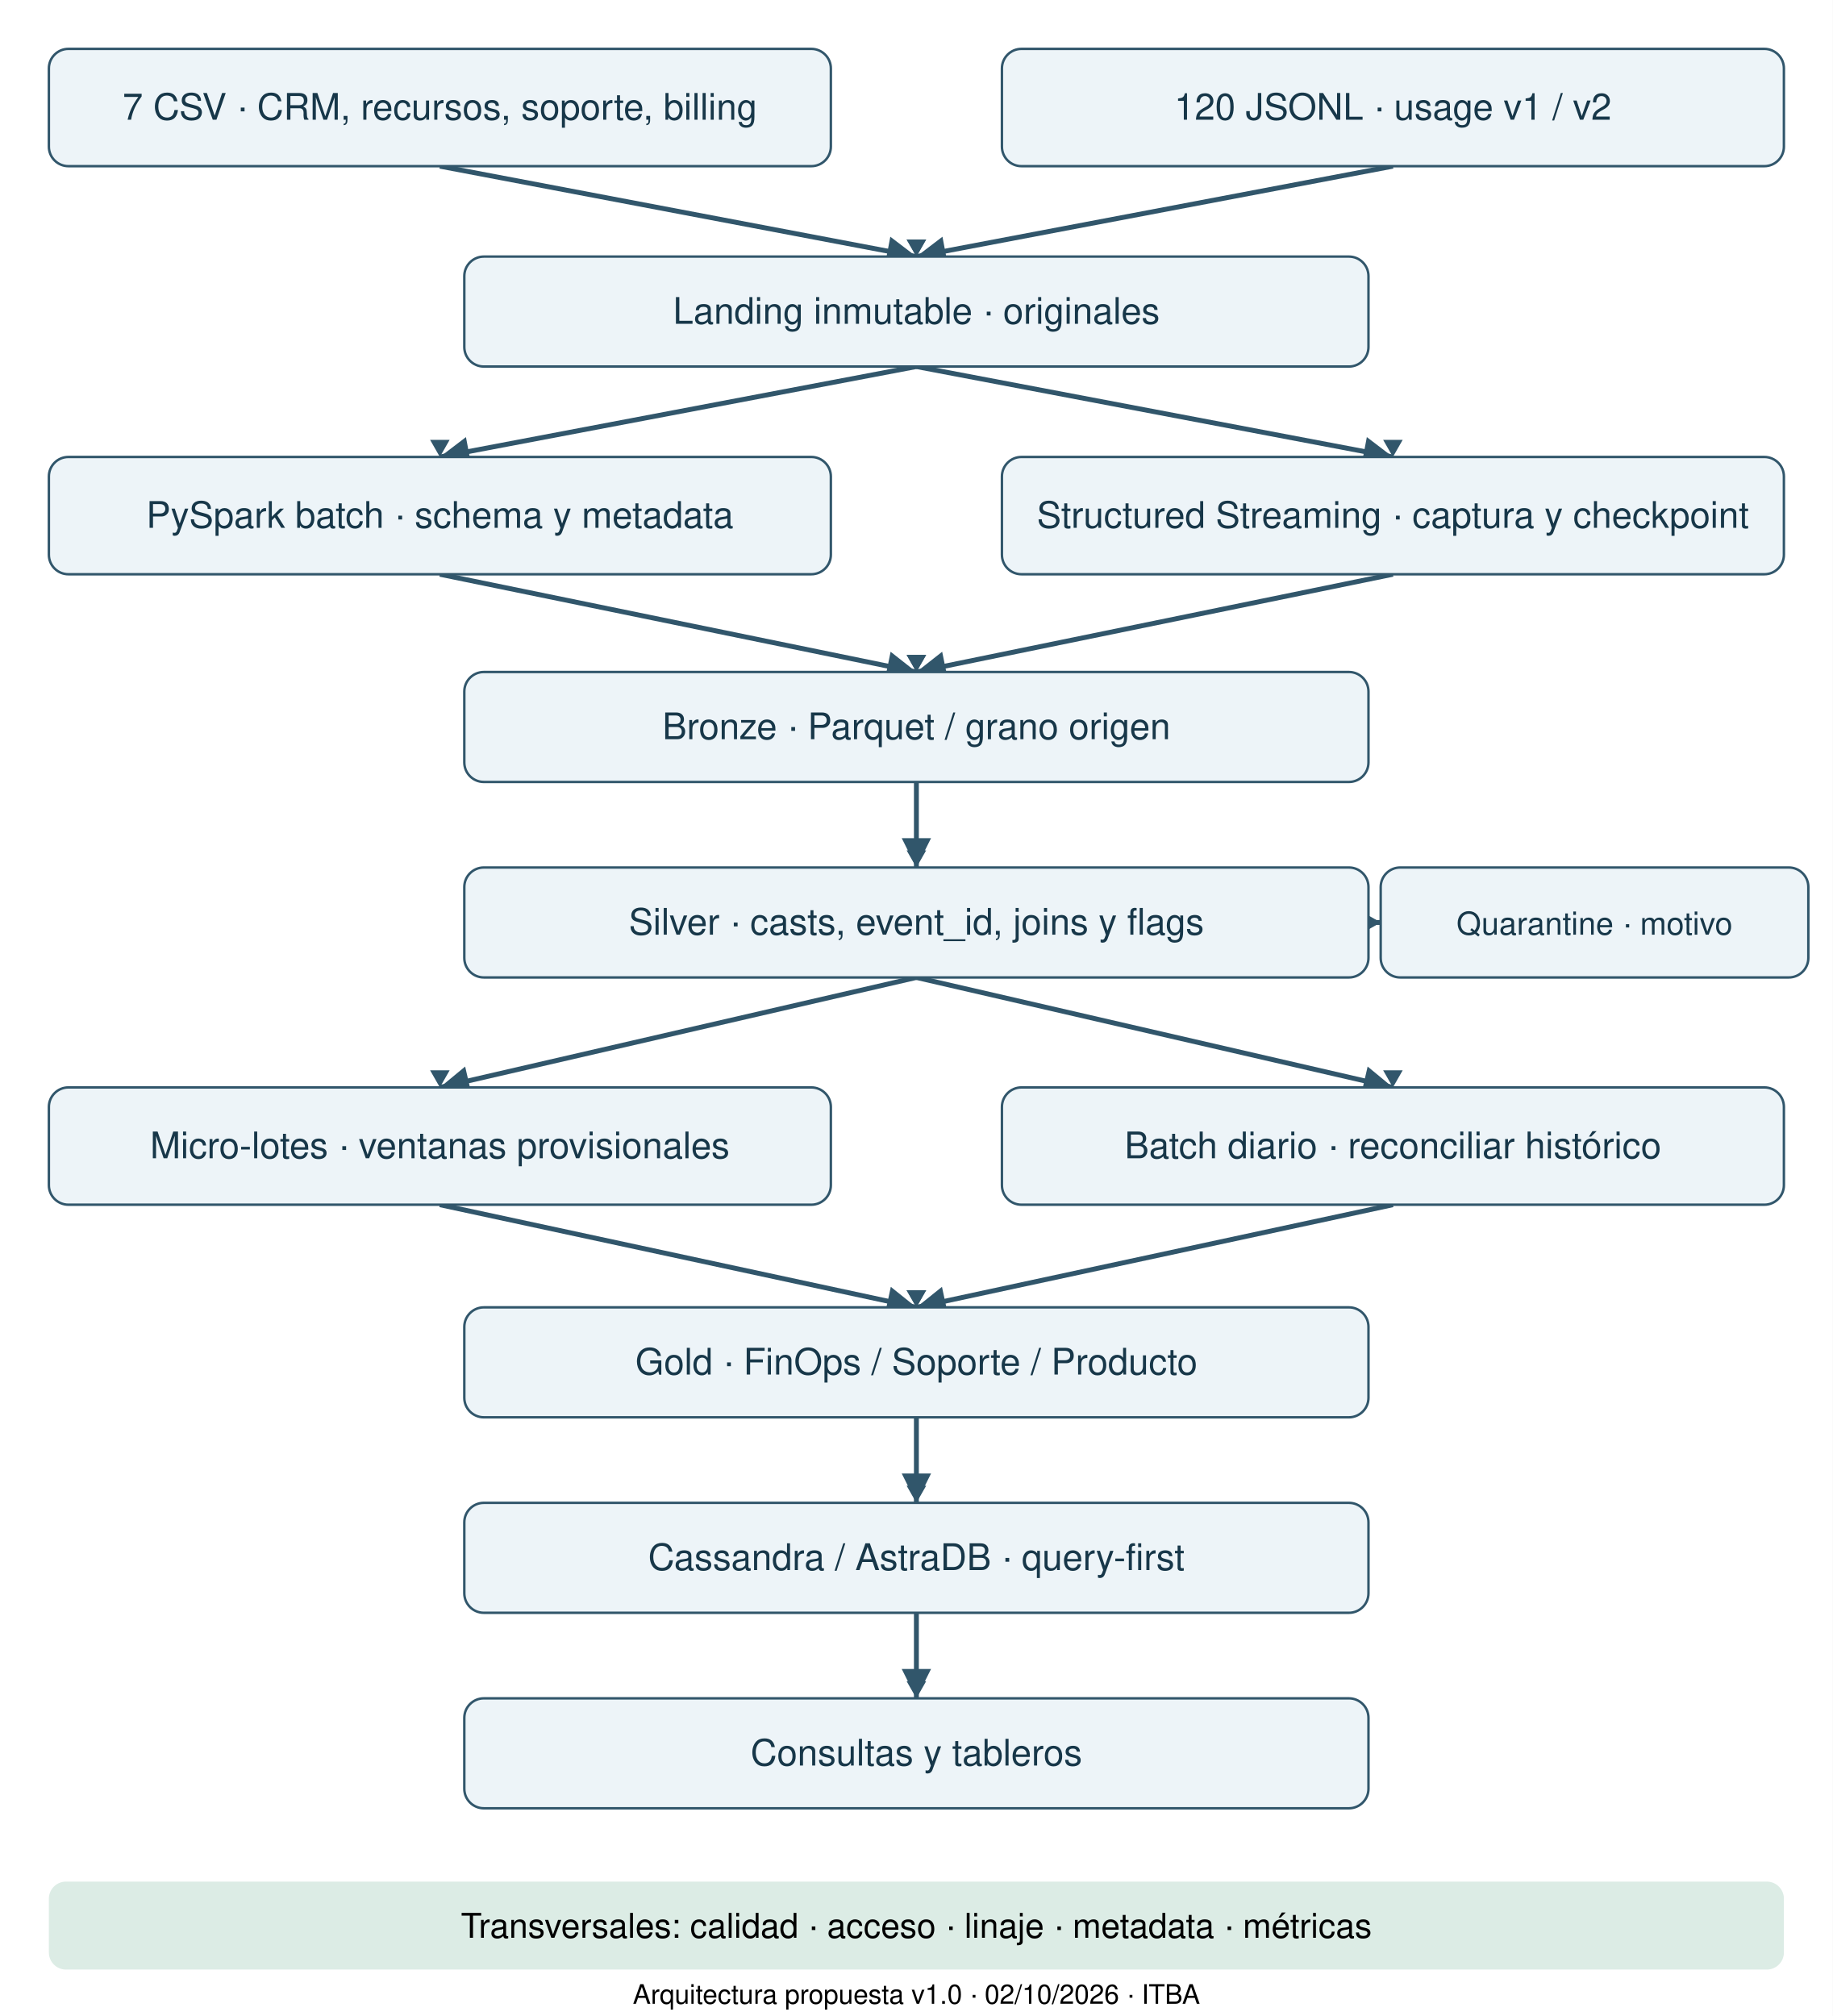
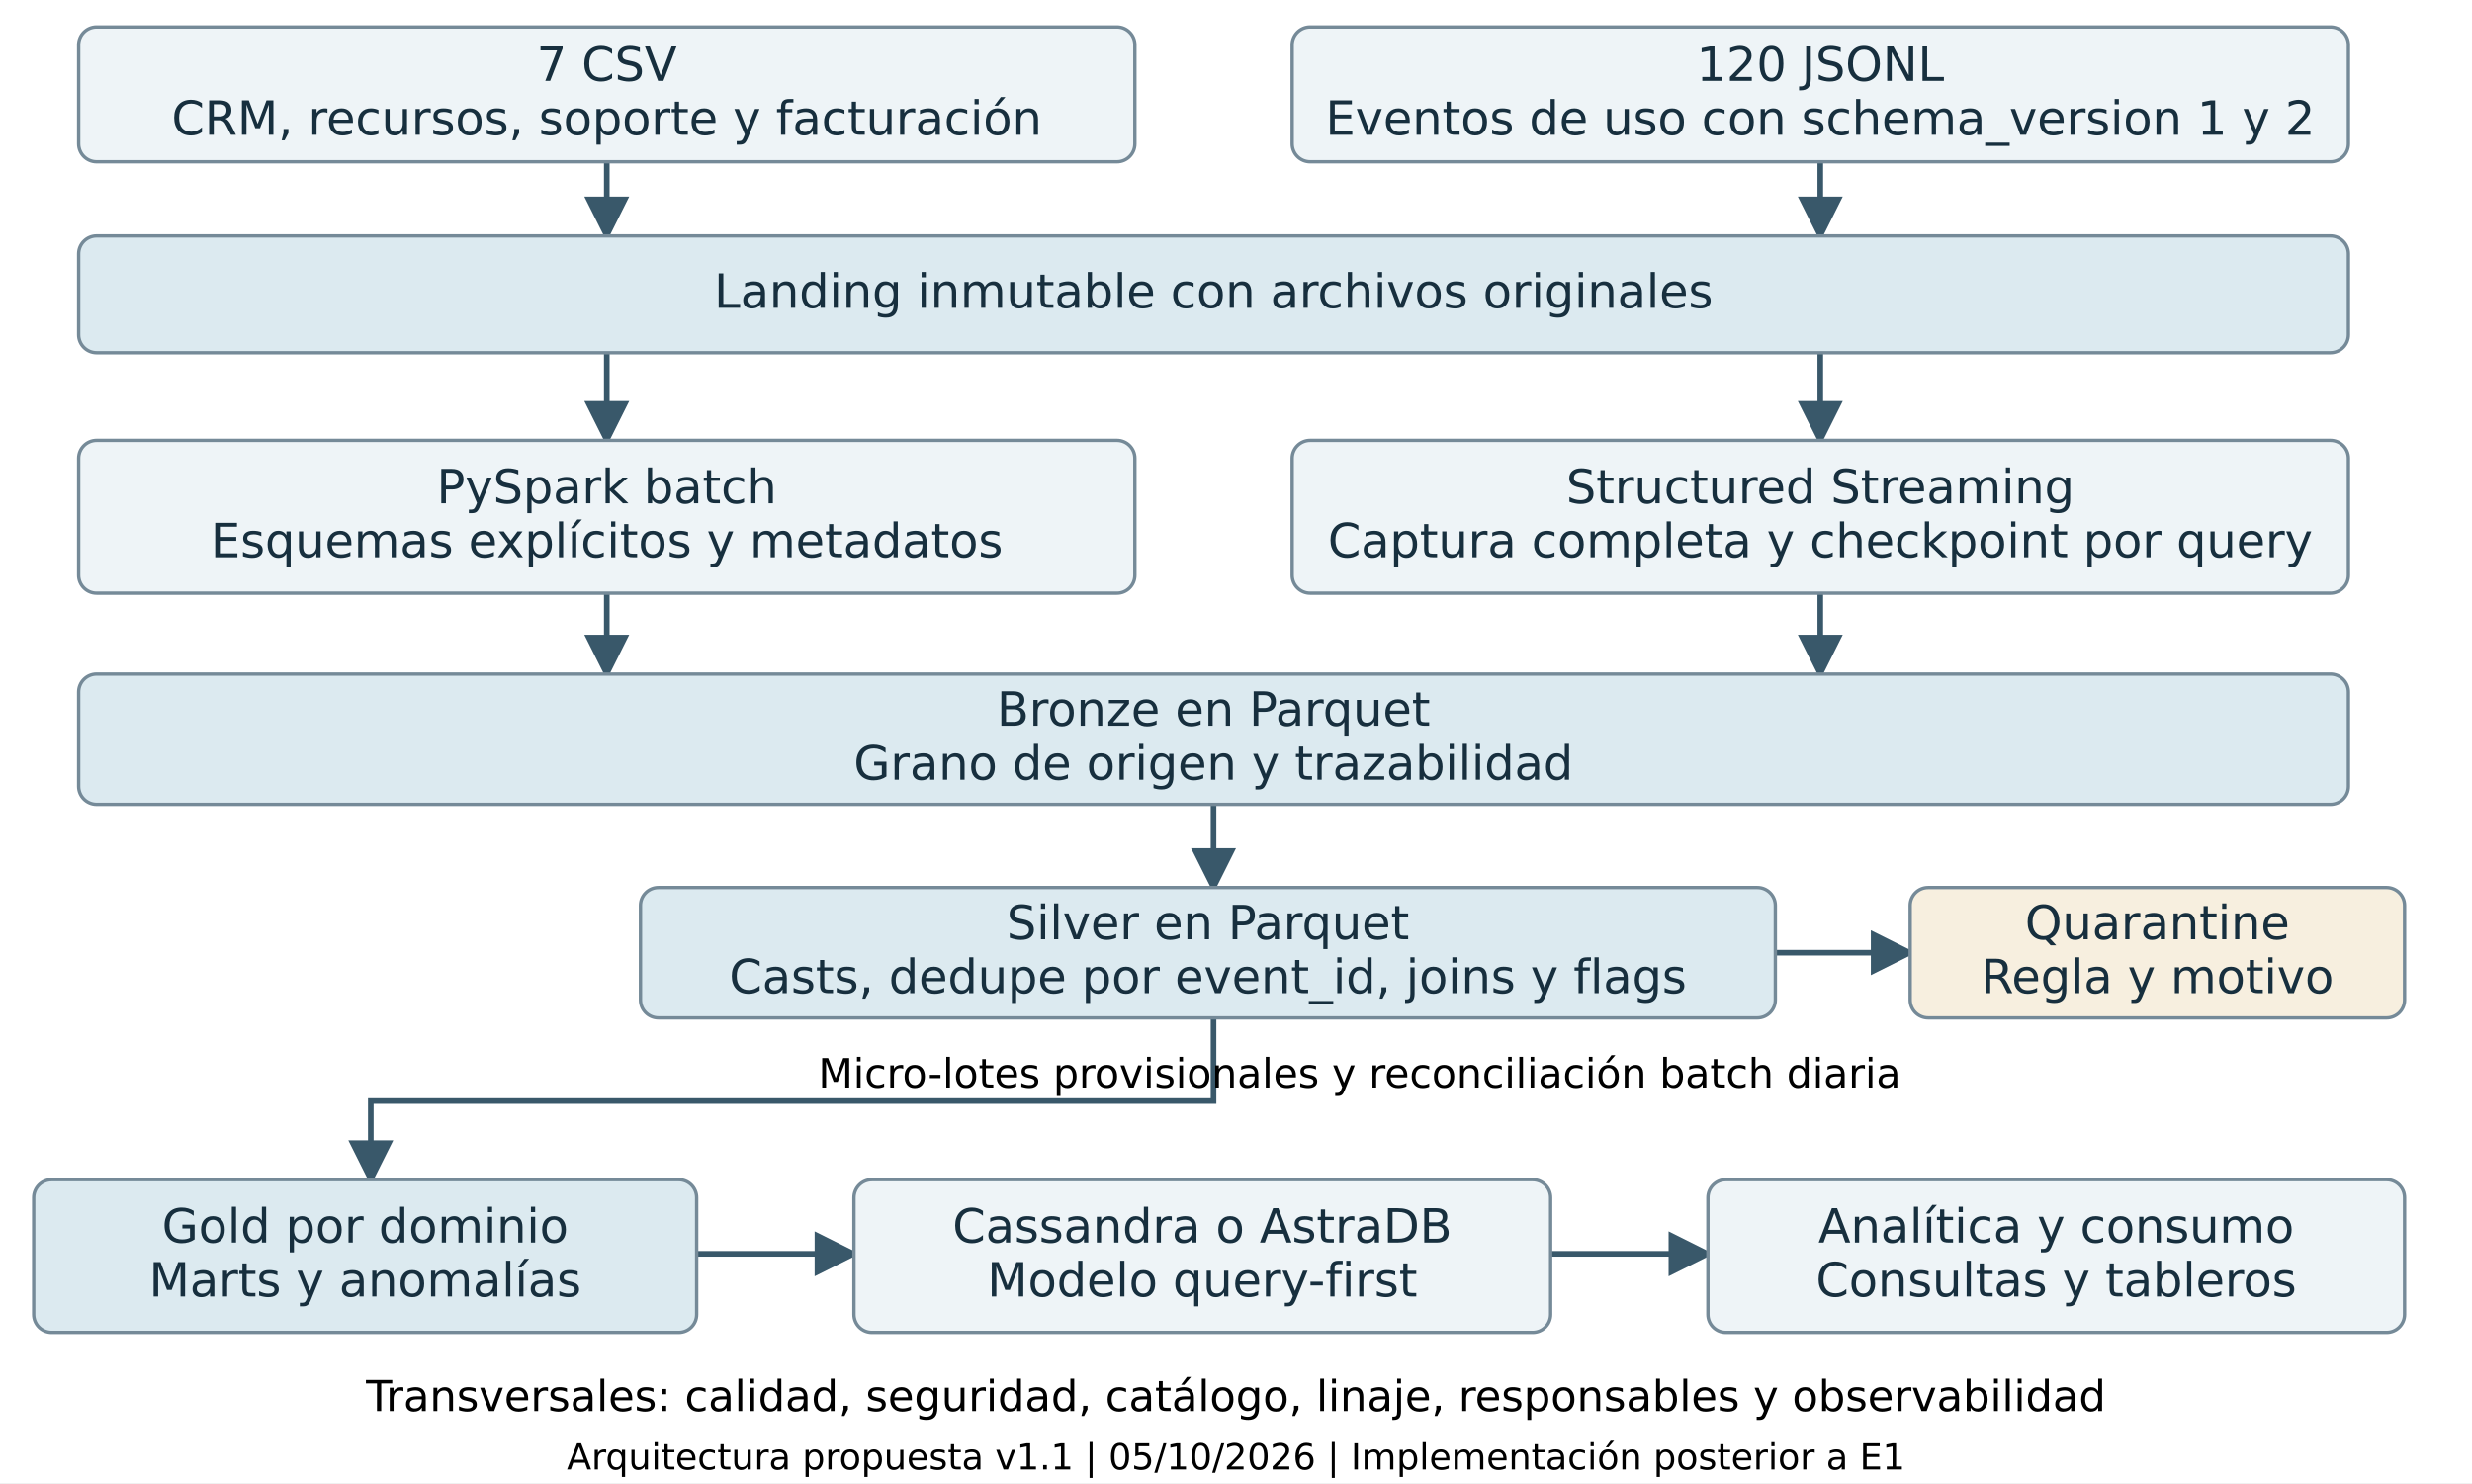
- <svg xmlns="http://www.w3.org/2000/svg" width="750" height="825" viewBox="0 0 750 825">
-   <rect width="750" height="825" fill="white" />
+ <svg xmlns="http://www.w3.org/2000/svg" width="1100" height="660" viewBox="0 0 1100 660">
+   <rect width="1100" height="660" fill="white" />
  <defs>
-     <marker id="a" markerWidth="8" markerHeight="8" refX="6" refY="3" orient="auto">
-       <path d="M0,0 L6,3 L0,6" fill="#31566b" />
+     <marker id="arrow" markerWidth="9" markerHeight="9" refX="7" refY="4" orient="auto">
+       <path d="M0,0 L8,4 L0,8" fill="#39586a" />
    </marker>
  </defs>
-   <line x1="180.0" y1="68" x2="375.0" y2="105" stroke="#31566b" stroke-width="2" marker-end="url(#a)" />
-   <line x1="570.0" y1="68" x2="375.0" y2="105" stroke="#31566b" stroke-width="2" marker-end="url(#a)" />
-   <line x1="375.0" y1="150" x2="180.0" y2="187" stroke="#31566b" stroke-width="2" marker-end="url(#a)" />
-   <line x1="375.0" y1="150" x2="570.0" y2="187" stroke="#31566b" stroke-width="2" marker-end="url(#a)" />
-   <line x1="180.0" y1="235" x2="375.0" y2="275" stroke="#31566b" stroke-width="2" marker-end="url(#a)" />
-   <line x1="570.0" y1="235" x2="375.0" y2="275" stroke="#31566b" stroke-width="2" marker-end="url(#a)" />
-   <line x1="375.0" y1="320" x2="375.0" y2="355" stroke="#31566b" stroke-width="2" marker-end="url(#a)" />
-   <line x1="375.0" y1="400" x2="180.0" y2="445" stroke="#31566b" stroke-width="2" marker-end="url(#a)" />
-   <line x1="375.0" y1="400" x2="570.0" y2="445" stroke="#31566b" stroke-width="2" marker-end="url(#a)" />
-   <line x1="180.0" y1="493" x2="375.0" y2="535" stroke="#31566b" stroke-width="2" marker-end="url(#a)" />
-   <line x1="570.0" y1="493" x2="375.0" y2="535" stroke="#31566b" stroke-width="2" marker-end="url(#a)" />
-   <line x1="375.0" y1="580" x2="375.0" y2="615" stroke="#31566b" stroke-width="2" marker-end="url(#a)" />
-   <line x1="375.0" y1="660" x2="375.0" y2="695" stroke="#31566b" stroke-width="2" marker-end="url(#a)" />
-   <line x1="560" y1="377.5" x2="565" y2="377.5" stroke="#31566b" stroke-width="2" marker-end="url(#a)" />
-   <polygon points="375.0,105 371.0,98 379.0,98" fill="#31566b" />
-   <polygon points="375.0,105 371.0,98 379.0,98" fill="#31566b" />
-   <polygon points="180.0,187 176.0,180 184.0,180" fill="#31566b" />
-   <polygon points="570.0,187 566.0,180 574.0,180" fill="#31566b" />
-   <polygon points="375.0,275 371.0,268 379.0,268" fill="#31566b" />
-   <polygon points="375.0,275 371.0,268 379.0,268" fill="#31566b" />
-   <polygon points="375.0,355 371.0,348 379.0,348" fill="#31566b" />
-   <polygon points="180.0,445 176.0,438 184.0,438" fill="#31566b" />
-   <polygon points="570.0,445 566.0,438 574.0,438" fill="#31566b" />
-   <polygon points="375.0,535 371.0,528 379.0,528" fill="#31566b" />
-   <polygon points="375.0,535 371.0,528 379.0,528" fill="#31566b" />
-   <polygon points="375.0,615 371.0,608 379.0,608" fill="#31566b" />
-   <polygon points="375.0,695 371.0,688 379.0,688" fill="#31566b" />
-   <polygon points="565,377.5 558,373.5 558,381.5" fill="#31566b" />
-   <rect x="20" y="20" width="320" height="48" rx="8" fill="#edf4f8" stroke="#31566b" />
-   <text x="180.0" y="49.0" font-family="Helvetica" font-size="15" text-anchor="middle" fill="#173749">7 CSV · CRM, recursos, soporte, billing</text>
-   <rect x="410" y="20" width="320" height="48" rx="8" fill="#edf4f8" stroke="#31566b" />
-   <text x="570.0" y="49.0" font-family="Helvetica" font-size="15" text-anchor="middle" fill="#173749">120 JSONL · usage v1 / v2</text>
-   <rect x="190" y="105" width="370" height="45" rx="8" fill="#edf4f8" stroke="#31566b" />
-   <text x="375.0" y="132.5" font-family="Helvetica" font-size="15" text-anchor="middle" fill="#173749">Landing inmutable · originales</text>
-   <rect x="20" y="187" width="320" height="48" rx="8" fill="#edf4f8" stroke="#31566b" />
-   <text x="180.0" y="216.0" font-family="Helvetica" font-size="15" text-anchor="middle" fill="#173749">PySpark batch · schema y metadata</text>
-   <rect x="410" y="187" width="320" height="48" rx="8" fill="#edf4f8" stroke="#31566b" />
-   <text x="570.0" y="216.0" font-family="Helvetica" font-size="15" text-anchor="middle" fill="#173749">Structured Streaming · captura y checkpoint</text>
-   <rect x="190" y="275" width="370" height="45" rx="8" fill="#edf4f8" stroke="#31566b" />
-   <text x="375.0" y="302.5" font-family="Helvetica" font-size="15" text-anchor="middle" fill="#173749">Bronze · Parquet / grano origen</text>
-   <rect x="190" y="355" width="370" height="45" rx="8" fill="#edf4f8" stroke="#31566b" />
-   <text x="375.0" y="382.5" font-family="Helvetica" font-size="15" text-anchor="middle" fill="#173749">Silver · casts, event_id, joins y flags</text>
-   <rect x="20" y="445" width="320" height="48" rx="8" fill="#edf4f8" stroke="#31566b" />
-   <text x="180.0" y="474.0" font-family="Helvetica" font-size="15" text-anchor="middle" fill="#173749">Micro-lotes · ventanas provisionales</text>
-   <rect x="410" y="445" width="320" height="48" rx="8" fill="#edf4f8" stroke="#31566b" />
-   <text x="570.0" y="474.0" font-family="Helvetica" font-size="15" text-anchor="middle" fill="#173749">Batch diario · reconciliar histórico</text>
-   <rect x="190" y="535" width="370" height="45" rx="8" fill="#edf4f8" stroke="#31566b" />
-   <text x="375.0" y="562.5" font-family="Helvetica" font-size="15" text-anchor="middle" fill="#173749">Gold · FinOps / Soporte / Producto</text>
-   <rect x="190" y="615" width="370" height="45" rx="8" fill="#edf4f8" stroke="#31566b" />
-   <text x="375.0" y="642.5" font-family="Helvetica" font-size="15" text-anchor="middle" fill="#173749">Cassandra / AstraDB · query-first</text>
-   <rect x="190" y="695" width="370" height="45" rx="8" fill="#edf4f8" stroke="#31566b" />
-   <text x="375.0" y="722.5" font-family="Helvetica" font-size="15" text-anchor="middle" fill="#173749">Consultas y tableros</text>
-   <rect x="565" y="355" width="175" height="45" rx="8" fill="#edf4f8" stroke="#31566b" />
-   <text x="652.5" y="382.5" font-family="Helvetica" font-size="13" text-anchor="middle" fill="#173749">Quarantine · motivo</text>
-   <rect x="20" y="770" width="710" height="36" rx="7" fill="#dcece5" />
-   <text x="375" y="793" font-family="Helvetica" font-size="14" text-anchor="middle">Transversales: calidad · acceso · linaje · metadata · métricas</text>
-   <text x="375" y="820" font-family="Helvetica" font-size="11" text-anchor="middle">Arquitectura propuesta v1.0 · 02/10/2026 · ITBA</text>
+   <path d="M270 72 L270 105" fill="none" stroke="#39586a" stroke-width="2.5" marker-end="url(#arrow)" />
+   <path d="M810 72 L810 105" fill="none" stroke="#39586a" stroke-width="2.5" marker-end="url(#arrow)" />
+   <path d="M270 157 L270 196" fill="none" stroke="#39586a" stroke-width="2.5" marker-end="url(#arrow)" />
+   <path d="M810 157 L810 196" fill="none" stroke="#39586a" stroke-width="2.5" marker-end="url(#arrow)" />
+   <path d="M270 264 L270 300" fill="none" stroke="#39586a" stroke-width="2.5" marker-end="url(#arrow)" />
+   <path d="M810 264 L810 300" fill="none" stroke="#39586a" stroke-width="2.5" marker-end="url(#arrow)" />
+   <path d="M540 358 L540 395" fill="none" stroke="#39586a" stroke-width="2.5" marker-end="url(#arrow)" />
+   <path d="M540 453 L540 490 L165 490 L165 525" fill="none" stroke="#39586a" stroke-width="2.5" marker-end="url(#arrow)" />
+   <path d="M310 558 L380 558" fill="none" stroke="#39586a" stroke-width="2.5" marker-end="url(#arrow)" />
+   <path d="M690 558 L760 558" fill="none" stroke="#39586a" stroke-width="2.5" marker-end="url(#arrow)" />
+   <path d="M790 424 L850 424" fill="none" stroke="#39586a" stroke-width="2.5" marker-end="url(#arrow)" />
+   <rect x="35" y="12" width="470" height="60" rx="8" fill="#eef4f7" stroke="#758a98" stroke-width="1.5" />
+   <text x="270.0" y="36.0" font-family="DejaVu Sans,sans-serif" font-size="21" text-anchor="middle" fill="#172f3e">7 CSV</text>
+   <text x="270.0" y="60.0" font-family="DejaVu Sans,sans-serif" font-size="21" text-anchor="middle" fill="#172f3e">CRM, recursos, soporte y facturación</text>
+   <rect x="575" y="12" width="470" height="60" rx="8" fill="#eef4f7" stroke="#758a98" stroke-width="1.5" />
+   <text x="810.0" y="36.0" font-family="DejaVu Sans,sans-serif" font-size="21" text-anchor="middle" fill="#172f3e">120 JSONL</text>
+   <text x="810.0" y="60.0" font-family="DejaVu Sans,sans-serif" font-size="21" text-anchor="middle" fill="#172f3e">Eventos de uso con schema_version 1 y 2</text>
+   <rect x="35" y="105" width="1010" height="52" rx="8" fill="#dceaf0" stroke="#758a98" stroke-width="1.5" />
+   <text x="540.0" y="137.0" font-family="DejaVu Sans,sans-serif" font-size="21" text-anchor="middle" fill="#172f3e">Landing inmutable con archivos originales</text>
+   <rect x="35" y="196" width="470" height="68" rx="8" fill="#eef4f7" stroke="#758a98" stroke-width="1.5" />
+   <text x="270.0" y="224.0" font-family="DejaVu Sans,sans-serif" font-size="21" text-anchor="middle" fill="#172f3e">PySpark batch</text>
+   <text x="270.0" y="248.0" font-family="DejaVu Sans,sans-serif" font-size="21" text-anchor="middle" fill="#172f3e">Esquemas explícitos y metadatos</text>
+   <rect x="575" y="196" width="470" height="68" rx="8" fill="#eef4f7" stroke="#758a98" stroke-width="1.5" />
+   <text x="810.0" y="224.0" font-family="DejaVu Sans,sans-serif" font-size="21" text-anchor="middle" fill="#172f3e">Structured Streaming</text>
+   <text x="810.0" y="248.0" font-family="DejaVu Sans,sans-serif" font-size="21" text-anchor="middle" fill="#172f3e">Captura completa y checkpoint por query</text>
+   <rect x="35" y="300" width="1010" height="58" rx="8" fill="#dceaf0" stroke="#758a98" stroke-width="1.5" />
+   <text x="540.0" y="323.0" font-family="DejaVu Sans,sans-serif" font-size="21" text-anchor="middle" fill="#172f3e">Bronze en Parquet</text>
+   <text x="540.0" y="347.0" font-family="DejaVu Sans,sans-serif" font-size="21" text-anchor="middle" fill="#172f3e">Grano de origen y trazabilidad</text>
+   <rect x="285" y="395" width="505" height="58" rx="8" fill="#dceaf0" stroke="#758a98" stroke-width="1.5" />
+   <text x="537.5" y="418.0" font-family="DejaVu Sans,sans-serif" font-size="21" text-anchor="middle" fill="#172f3e">Silver en Parquet</text>
+   <text x="537.5" y="442.0" font-family="DejaVu Sans,sans-serif" font-size="21" text-anchor="middle" fill="#172f3e">Casts, dedupe por event_id, joins y flags</text>
+   <rect x="850" y="395" width="220" height="58" rx="8" fill="#f7efdf" stroke="#758a98" stroke-width="1.5" />
+   <text x="960.0" y="418.0" font-family="DejaVu Sans,sans-serif" font-size="21" text-anchor="middle" fill="#172f3e">Quarantine</text>
+   <text x="960.0" y="442.0" font-family="DejaVu Sans,sans-serif" font-size="21" text-anchor="middle" fill="#172f3e">Regla y motivo</text>
+   <rect x="15" y="525" width="295" height="68" rx="8" fill="#dceaf0" stroke="#758a98" stroke-width="1.5" />
+   <text x="162.5" y="553.0" font-family="DejaVu Sans,sans-serif" font-size="21" text-anchor="middle" fill="#172f3e">Gold por dominio</text>
+   <text x="162.5" y="577.0" font-family="DejaVu Sans,sans-serif" font-size="21" text-anchor="middle" fill="#172f3e">Marts y anomalías</text>
+   <rect x="380" y="525" width="310" height="68" rx="8" fill="#eef4f7" stroke="#758a98" stroke-width="1.5" />
+   <text x="535.0" y="553.0" font-family="DejaVu Sans,sans-serif" font-size="21" text-anchor="middle" fill="#172f3e">Cassandra o AstraDB</text>
+   <text x="535.0" y="577.0" font-family="DejaVu Sans,sans-serif" font-size="21" text-anchor="middle" fill="#172f3e">Modelo query-first</text>
+   <rect x="760" y="525" width="310" height="68" rx="8" fill="#eef4f7" stroke="#758a98" stroke-width="1.5" />
+   <text x="915.0" y="553.0" font-family="DejaVu Sans,sans-serif" font-size="21" text-anchor="middle" fill="#172f3e">Analítica y consumo</text>
+   <text x="915.0" y="577.0" font-family="DejaVu Sans,sans-serif" font-size="21" text-anchor="middle" fill="#172f3e">Consultas y tableros</text>
+   <text x="605" y="484" font-family="DejaVu Sans,sans-serif" font-size="18" text-anchor="middle">Micro-lotes provisionales y reconciliación batch diaria</text>
+   <text x="550" y="628" font-family="DejaVu Sans,sans-serif" font-size="19" text-anchor="middle">Transversales: calidad, seguridad, catálogo, linaje, responsables y observabilidad</text>
+   <text x="550" y="654" font-family="DejaVu Sans,sans-serif" font-size="16" text-anchor="middle">Arquitectura propuesta v1.1 | 05/10/2026 | Implementación posterior a E1</text>
</svg>
